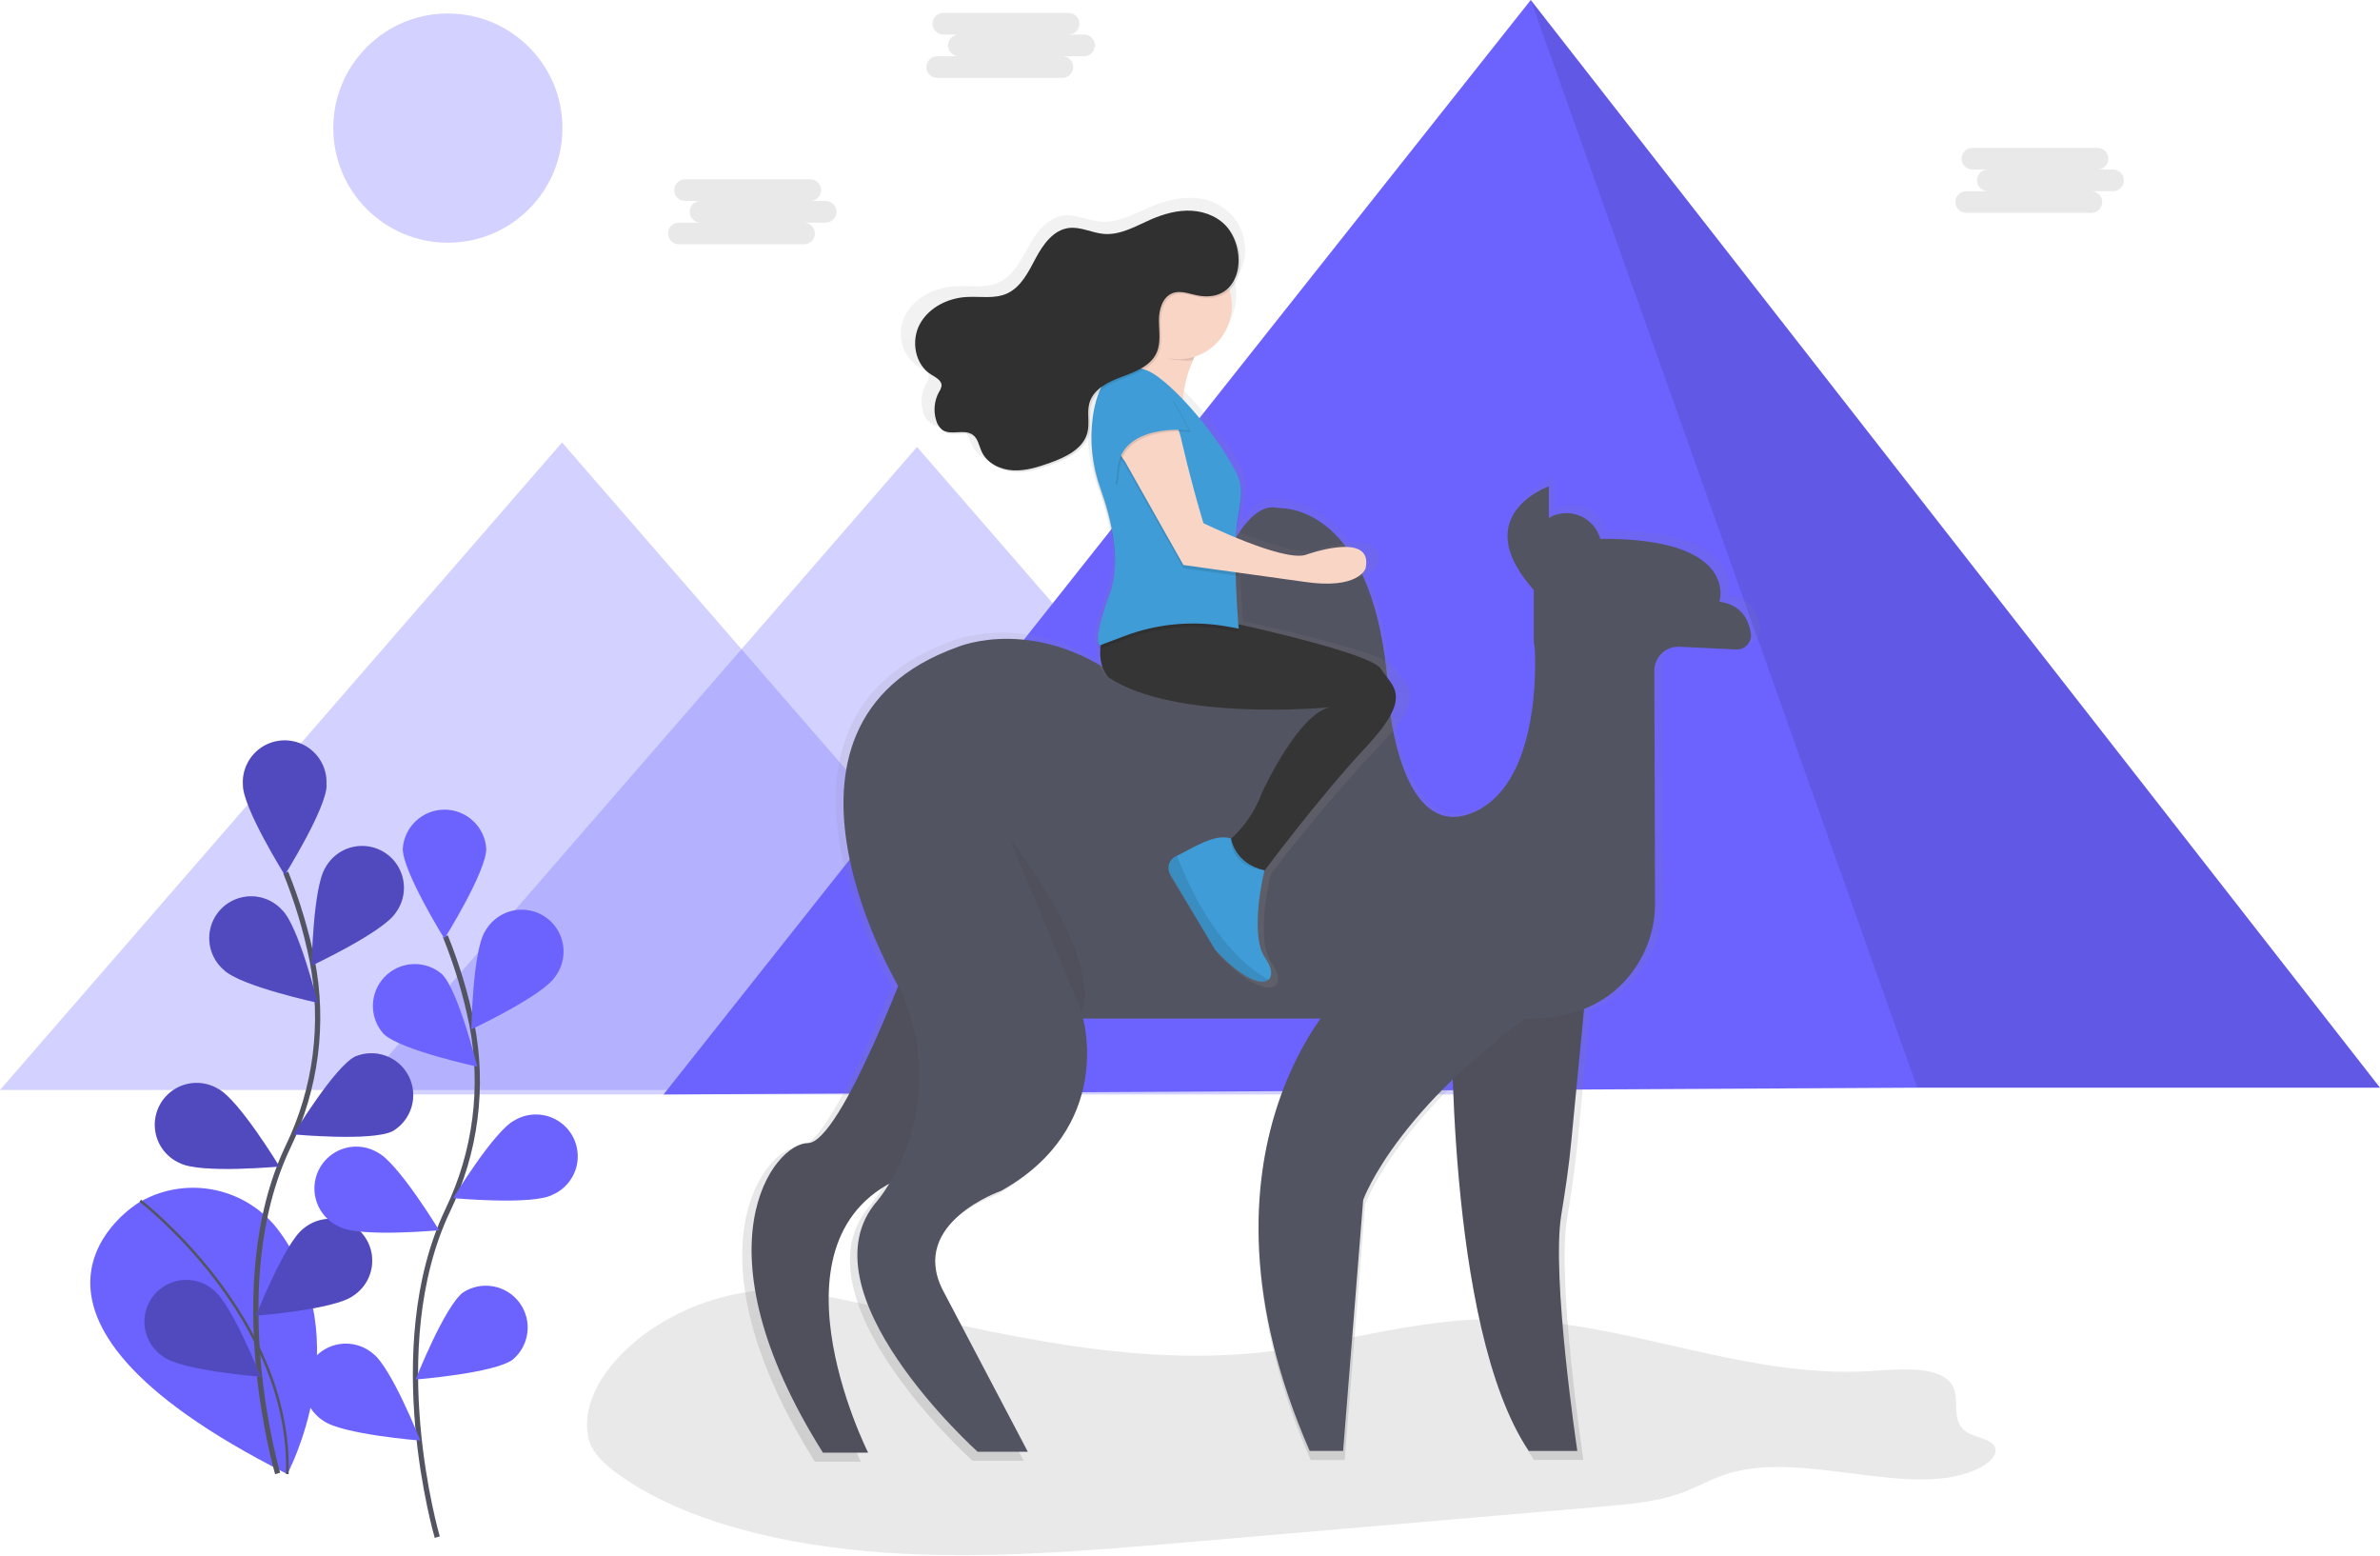
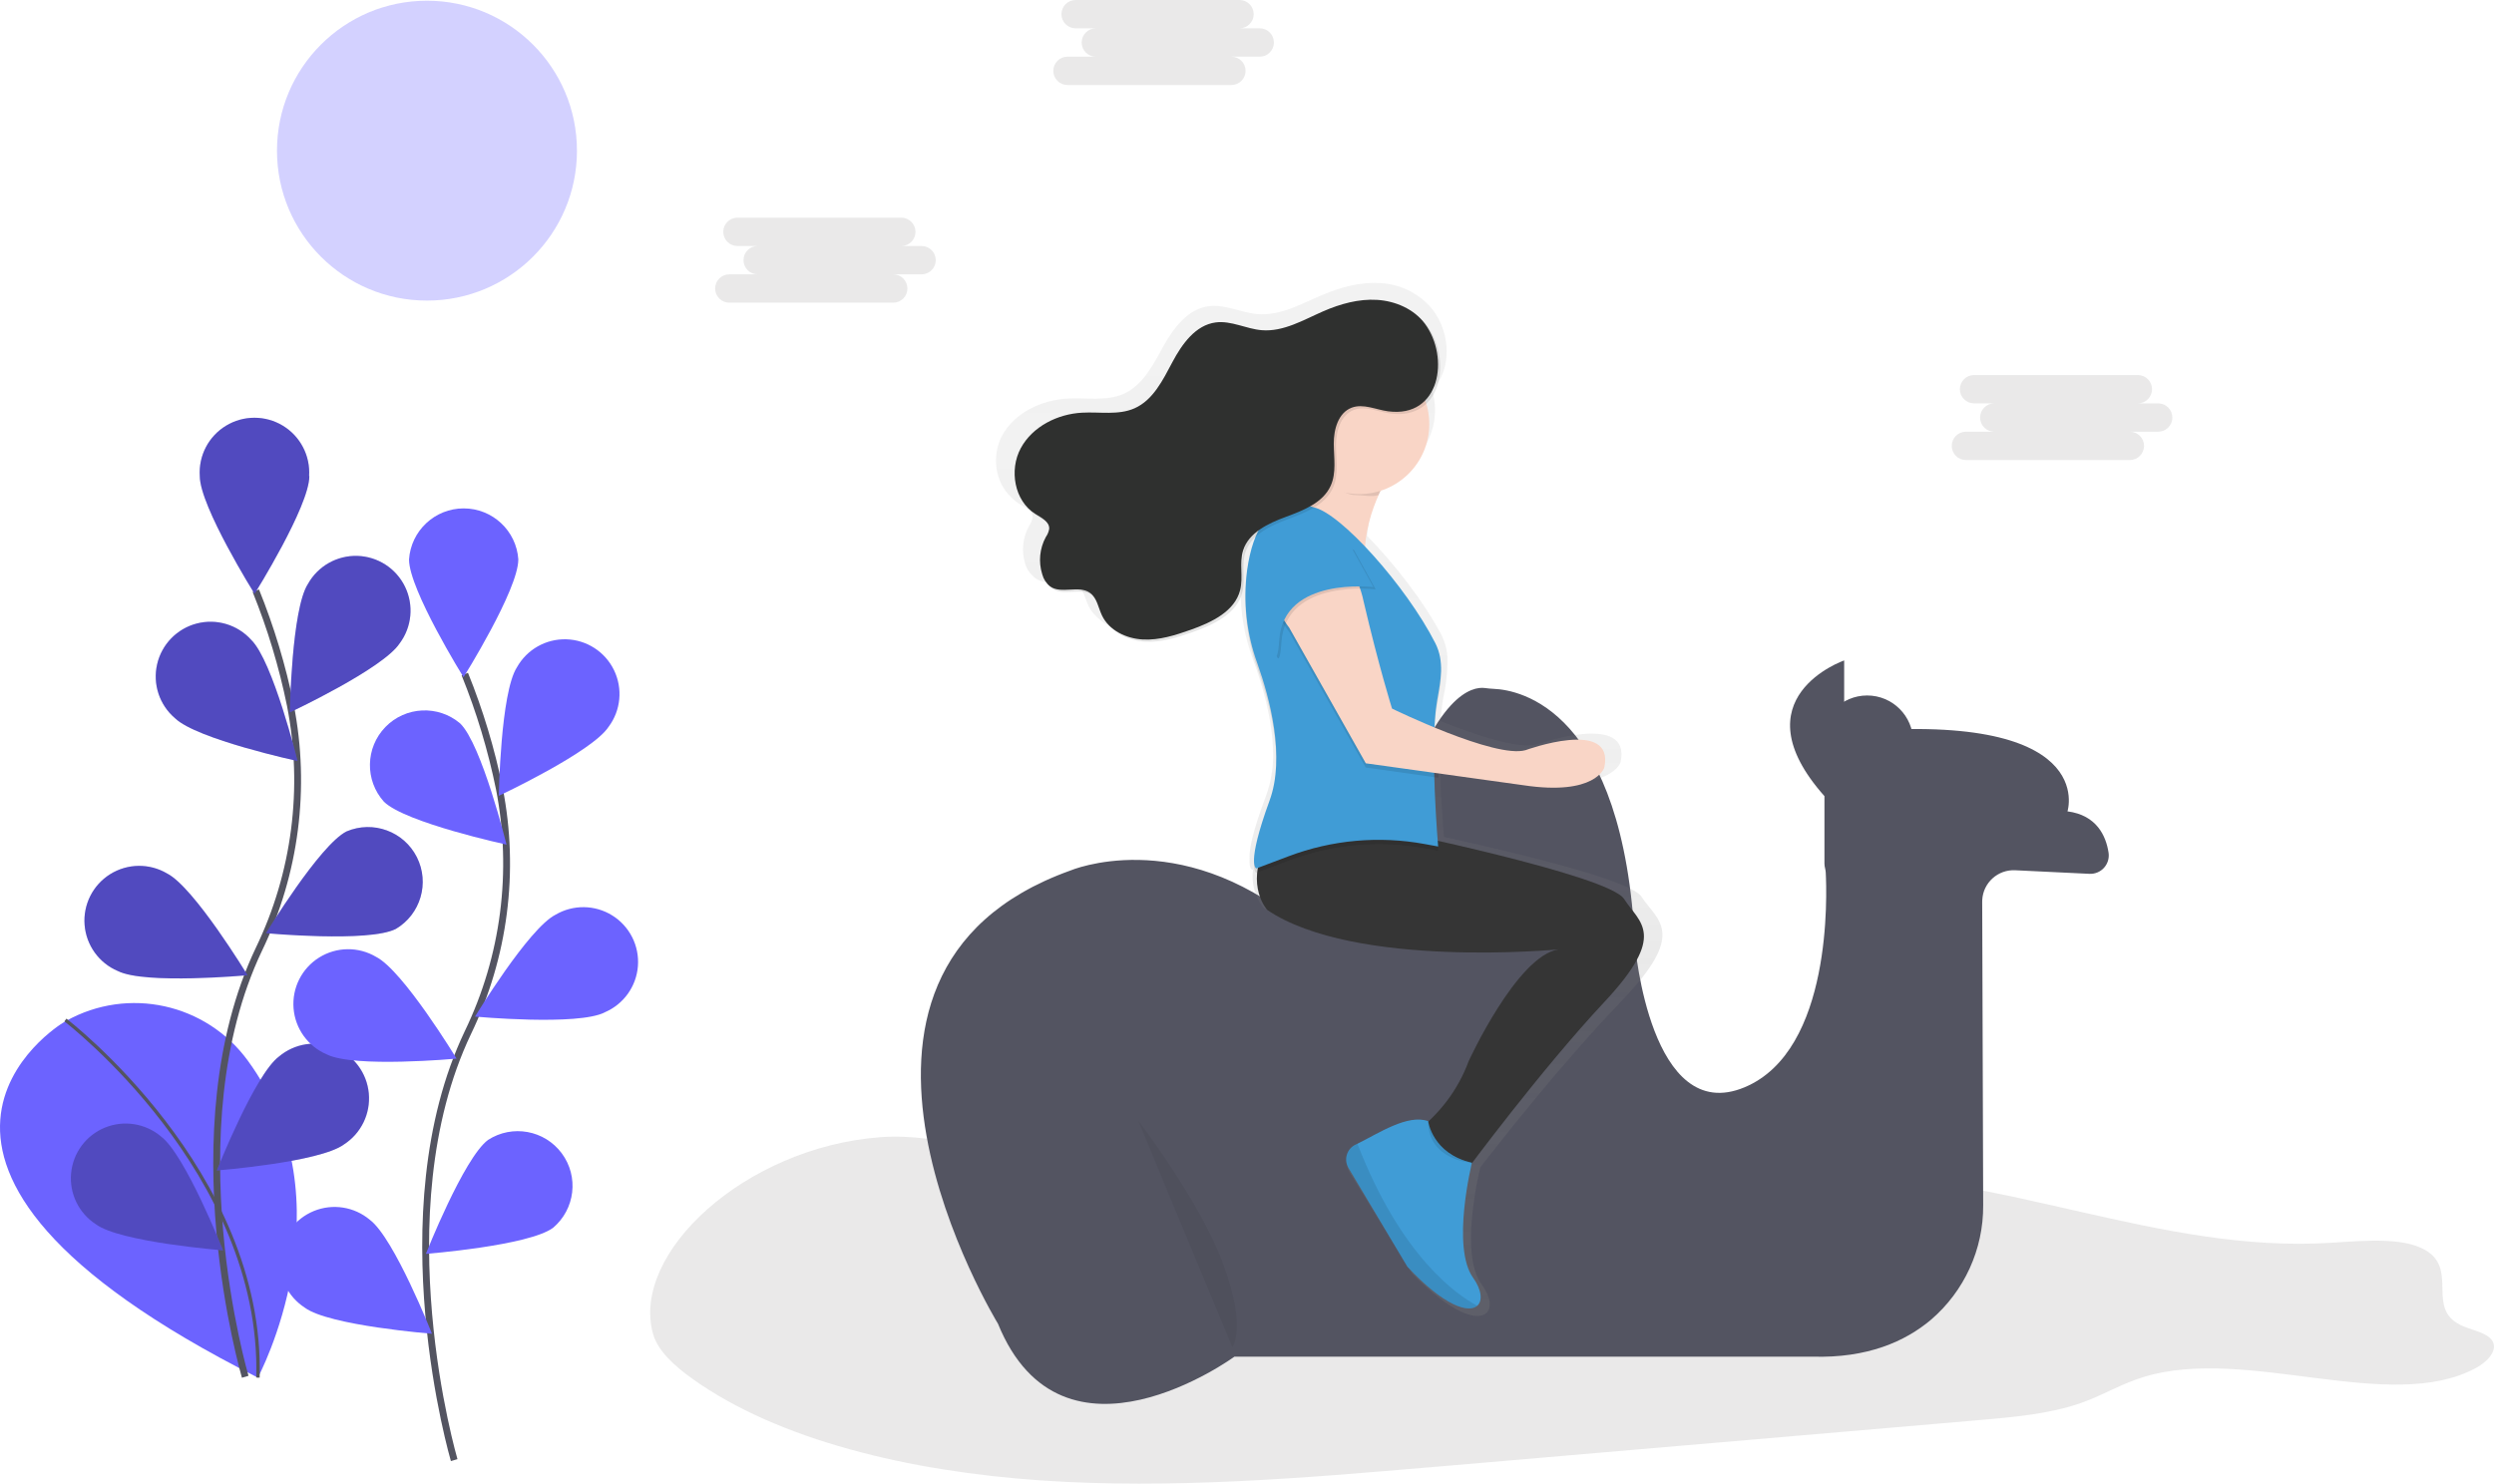
- <svg xmlns="http://www.w3.org/2000/svg" xmlns:xlink="http://www.w3.org/1999/xlink" id="3e3d0d99-8170-42b4-b7e0-d2569887eb7d" data-name="Layer 1" width="910" height="594.44" viewBox="0 0 910 594.44">
+ <svg xmlns="http://www.w3.org/2000/svg" id="fe432b33-0ce2-4da4-a36e-d7964c768f92" data-name="Layer 1" width="728.509" height="433.507" viewBox="0 0 728.509 433.507">
  <defs>
-     <linearGradient id="0d24492d-2553-400c-9962-0d2e0679ce4a" x1="623.46" y1="711.48" x2="623.46" y2="335.25" gradientUnits="userSpaceOnUse">
+     <linearGradient id="a91ebf20-548b-4a4f-8023-1f25a643fefc" x1="769.016" y1="131.455" x2="769.016" y2="433.308" gradientTransform="matrix(1, 0, 0, -1, -145, 749.22)" gradientUnits="userSpaceOnUse">
      <stop offset="0" stop-color="gray" stop-opacity="0.25" />
      <stop offset="0.54" stop-color="gray" stop-opacity="0.12" />
      <stop offset="1" stop-color="gray" stop-opacity="0.1" />
    </linearGradient>
-     <linearGradient id="a8fc3105-30a4-4c64-88b2-79c476a21977" x1="586.82" y1="530.24" x2="586.82" y2="228.37" xlink:href="#0d24492d-2553-400c-9962-0d2e0679ce4a" />
  </defs>
-   <path d="M436.61,646c9.28-.7,18.55,1,27.41,2.87,53.2,11,107.62,26.72,163,20.87,29.39-3.11,57-12.23,86.78-12.73,50.46-.86,96.43,23,146.64,19.84,10.26-.65,22.79-1.89,29,3.15,7.2,5.88-.63,16.06,8.6,20.77,2.75,1.4,6.63,2,8.68,3.78,3.16,2.76.12,6.66-4,8.9-25,13.52-67-6.55-96.88,2.57-6.63,2-12,5.34-18.37,7.61-9.07,3.22-19.76,4.17-30.15,5.06L598.32,742.35c-38.07,3.27-76.63,6.54-114.84,3.93s-76.66-11.78-101.64-29.65c-5.37-3.84-10.18-8.21-11.57-13.19C363.72,679.95,397.07,649,436.61,646Z" transform="translate(-145 -152.78)" fill="#252223" opacity="0.1" />
-   <polygon points="214.9 169.13 322.35 292.88 429.81 416.63 214.9 416.63 0 416.63 107.45 292.88 214.9 169.13" fill="#6c63ff" opacity="0.3" />
-   <polygon points="350.63 170.85 458.08 294.6 565.53 418.35 350.63 418.35 135.73 418.35 243.18 294.6 350.63 170.85" fill="#6c63ff" opacity="0.3" />
-   <polygon points="585.29 0 253.71 418.35 733.04 415.77 910 415.77 585.29 0" fill="#6c63ff" />
-   <polygon points="910 415.77 733.04 415.77 585.29 0 910 415.77" opacity="0.1" />
-   <path d="M818,392.49c-.8-5-3.57-11.16-12.26-12.29,0,0,7.94-24.91-46.45-24.53a13.65,13.65,0,0,0-20-8.15V335.25s-31.92,11.08-5.86,40.39v20.08a6.25,6.25,0,0,0,.19,1.52,6.29,6.29,0,0,1,.18,1.18c.33,6,2.08,52.9-24.14,63.88-28,11.73-32.57-42.35-32.57-42.35-3.43-70.31-34.44-75.92-42-76.24-.91,0-1.82-.14-2.73-.26-3.48-.45-14.88,1.36-26.29,39.36-13.68,45.6-29.32,30.62-29.32,30.62C541,384.11,509,397.79,509,397.79c-77,27.64-32.52,115.24-23.12,132C477,552.06,460,591,450.73,591c-13,0-45,39.74,5.86,120.52h17.59S434.66,633,482.43,606.74a54.13,54.13,0,0,1-4.66,6.69c-30.62,35.18,39.09,97.72,39.09,97.72H536.4L503.17,648c-13-26.06,22.8-38.44,22.8-38.44,44.3-24.76,31.92-67.1,31.92-67.1h92.49c-15.66,22.3-43.2,79.1-4.22,168.41h13L667,613.1s7-20,34.89-46.94c1.37,40.44,7.05,111.29,29.61,144.66h18.89s-10.17-68-6.25-91.84c1.59-9.7,3-19.42,4-29.2l5-51.1a43.82,43.82,0,0,0,27.64-41.32L780.41,407a9.36,9.36,0,0,1,9.84-9.38l22.08,1.14A5.48,5.48,0,0,0,818,392.49Z" transform="translate(-145 -152.78)" fill="url(#0d24492d-2553-400c-9962-0d2e0679ce4a)" />
-   <path d="M700.12,536s-2.56,124.07,29.42,171.4h18.55s-10-66.71-6.14-90.16c1.56-9.52,3-19.06,3.88-28.67l8-82.63Z" transform="translate(-145 -152.78)" fill="#535461" />
-   <path d="M700.12,536s-2.56,124.07,29.42,171.4h18.55s-10-66.71-6.14-90.16c1.56-9.52,3-19.06,3.88-28.67l8-82.63Z" transform="translate(-145 -152.78)" opacity="0.05" />
-   <path d="M494.18,514.89s-27.5,74.83-40.29,74.83-44.13,39,5.76,118.32h17.27s-43.49-86.34,17.27-106.8C494.18,601.23,515.93,538.55,494.18,514.89Z" transform="translate(-145 -152.78)" fill="#535461" />
-   <path d="M494.18,514.89s-27.5,74.83-40.29,74.83-44.13,39,5.76,118.32h17.27s-43.49-86.34,17.27-106.8C494.18,601.23,515.93,538.55,494.18,514.89Z" transform="translate(-145 -152.78)" opacity="0.05" />
-   <path d="M731.45,398.05V378.34c-25.58-28.78,5.76-39.65,5.76-39.65v21.1c74.83-7,65.23,23,65.23,23,8.53,1.11,11.25,7.17,12,12.07a5.38,5.38,0,0,1-5.61,6.18L787.19,400a9.19,9.19,0,0,0-9.66,9.2l.29,88.69a43.68,43.68,0,0,1-15.27,33.46c-7.51,6.33-18.55,11.25-34.61,10.77H559.1s12.15,41.57-31.34,65.87c0,0-35.17,12.15-22.38,37.73l32.62,62H518.81s-68.43-61.4-38.37-95.93c0,0,28.46-32.94,9.59-79.3,0,0-62.68-102.33,21.1-132.39,0,0,31.34-13.43,66.51,15.35,0,0,15.35,14.71,28.78-30.06,11.19-37.31,22.38-39.08,25.8-38.64.89.12,1.78.21,2.68.25,7.41.31,37.86,5.82,41.23,74.84,0,0,4.48,53.08,32,41.57,25.74-10.78,24-56.86,23.7-62.71a6.17,6.17,0,0,0-.17-1.16h0A6.14,6.14,0,0,1,731.45,398.05Z" transform="translate(-145 -152.78)" fill="#535461" />
-   <path d="M658.55,531.52s-63.31,60.12-12.79,175.87h12.79l7.67-95.93s13.43-38.37,77.38-79.94Z" transform="translate(-145 -152.78)" fill="#535461" />
-   <circle cx="598.93" cy="209.58" r="13.43" fill="#535461" />
-   <path d="M671.91,438.5c19.64-20.3,10.84-23.58,6.09-30.78-3.24-4.92-36.75-12.88-57.7-17.45-.13-1.7-.35-4.56-.55-8,0,0-.53-6.44-.49-10.86v-.11l1.34.18s0-.48,0-1.3l26.22,3.52c22.35,3.27,25.06-5.24,25.06-5.24,3.39-15.06-24.38-5.24-24.38-5.24-5.44,1.5-18.24-2.82-28.16-6.77a57.52,57.52,0,0,1,.74-6.65,50,50,0,0,0,1.24-10.16,16.54,16.54,0,0,0-1.79-8.48c-5-9.5-13.59-20.62-21.66-28.83a45.84,45.84,0,0,1,4.78-16.73,21.05,21.05,0,0,0,15.06-20,20.32,20.32,0,0,0-.93-6.09c5.81-5.3,5.62-16.23.28-23.25a15.61,15.61,0,0,0-1.9-2.06,20.77,20.77,0,0,0-13.6-5.77c-5.69-.33-11.35,1.2-16.59,3.39-6.17,2.59-12.35,6.21-19.06,5.68-4.83-.38-9.45-2.92-14.25-2.32-6.24.78-10.42,6.48-13.38,11.85s-6,11.38-11.73,13.85c-5,2.14-10.75,1-16.21,1.31-7.63.41-15.36,4.13-19,10.63-3.25,5.83-2.26,13.86,2.65,18.27a12.17,12.17,0,0,0,2.52,2,24.34,24.34,0,0,1,2.88,1.84,2.75,2.75,0,0,1,.75,2,5.85,5.85,0,0,1-1,2.46A14,14,0,0,0,498,310.5a7.15,7.15,0,0,0,2.16,3.44,5,5,0,0,0,1,.87c3.47,2.38,8.89-.48,12.34,1.92l.26.2c1.39,1.61,1.82,4,2.78,5.92a11,11,0,0,0,2.57,3.32,16.19,16.19,0,0,0,10.73,4.52c5.12.27,10.14-1.28,15-2.95,6.37-2.19,13.48-5.47,15.14-11.81,1-3.86-.31-8.07.91-11.87a10.87,10.87,0,0,1,3.14-4.7,40.35,40.35,0,0,0-2.58,9.86,54,54,0,0,0-.55,8.26,58.41,58.41,0,0,0,3.69,21.09c2.62,7.1,5.7,17.52,5.84,27.55a35.44,35.44,0,0,1-2.08,12.1c-4.26,11.23-5,16.25-4.81,18.5-.17,2.93.74,3.12.74,3.12l.26-.1A14.81,14.81,0,0,0,567.62,411c27.09,17.68,90.07,11.79,90.07,11.79-12.87,2-27.76,33.4-27.76,33.4a47.12,47.12,0,0,1-12.5,18.13l0-.12C611,472,602.07,477.83,595.48,481l-.54.25a4.86,4.86,0,0,0-2.18,7L611,517.75c11.47,11.89,19,13.94,21.62,11.68,1.73-1.47,1.37-4.79-1.3-8.41-6.49-8.78-.86-32.27-.38-34.24C636.52,479.55,655.41,455.56,671.91,438.5Z" transform="translate(-145 -152.78)" fill="url(#a8fc3105-30a4-4c64-88b2-79c476a21977)" />
-   <path d="M605.14,283.05s-9.59,14.07-7.67,28.14l-22.38-17.91s8.31-.64,10.23-19.83Z" transform="translate(-145 -152.78)" fill="#f9d5c6" />
-   <path d="M602.59,387.94s65.87,13.43,70.35,20.47,12.79,10.23-5.76,30.06-40.29,49.24-40.29,49.24l-15.35-10.87a45.36,45.36,0,0,0,16-21.1s14.07-30.7,26.22-32.62c0,0-59.48,5.76-85.06-11.51,0,0-6.4-7-.64-18.55S602.59,387.94,602.59,387.94Z" transform="translate(-145 -152.78)" fill="#353535" />
-   <path d="M582.12,295.2s-15.71-7.18-19.3,18.32a57.62,57.62,0,0,0,3,27.38c3.63,10.17,8.2,27.32,3.55,40-7,19.19-3.84,19.83-3.84,19.83l9.4-3.55a74.38,74.38,0,0,1,39.76-3.57l3.92.72s-2.56-29.93-.32-42.53c1.06-6,2.23-11.5-.52-16.91C609.31,318.32,590,296.68,582.12,295.2Z" transform="translate(-145 -152.78)" opacity="0.1" />
-   <path d="M582.12,293.93s-15.71-7.18-19.3,18.32a57.62,57.62,0,0,0,3,27.38c3.63,10.17,8.2,27.32,3.55,40-7,19.19-3.84,19.83-3.84,19.83l9.4-3.55a74.38,74.38,0,0,1,39.76-3.57l3.92.72s-2.56-29.93-.32-42.53c1.06-6,2.23-11.5-.52-16.91C609.31,317,590,295.4,582.12,293.93Z" transform="translate(-145 -152.78)" fill="#409cd6" />
-   <path d="M572.15,313.07c4.32-7.74,15.43-8,20.45-.7a30.24,30.24,0,0,1,4.23,10.33c4.48,19.19,8.31,31.34,8.31,31.34s9.91,3.52,14.17,6.25c-.42,6.22-.6,12.69-.6,12.69l-21.24-3-22.38-39.65S567.54,321.33,572.15,313.07Z" transform="translate(-145 -152.78)" opacity="0.1" />
-   <path d="M572.15,311.79c4.32-7.74,15.43-8,20.45-.7a30.24,30.24,0,0,1,4.23,10.33c4.48,19.19,8.31,31.34,8.31,31.34s30.06,14.71,39,12.15c0,0,26.22-9.59,23,5.12,0,0-2.56,8.31-23.66,5.12l-46-6.4L575.09,329.1S567.54,320.05,572.15,311.79Z" transform="translate(-145 -152.78)" fill="#f9d5c6" />
-   <path d="M581.8,281.45c1.19-2.84,2.35-1.43,2.88-6.72l19.83,9.59a48.87,48.87,0,0,0-3.35,6.06c-2,.63-4.38,0-6.56,0C589.67,290.41,585.33,284.35,581.8,281.45Z" transform="translate(-145 -152.78)" opacity="0.1" />
-   <circle cx="450.55" cy="116.84" r="20.47" fill="#f9d5c6" />
-   <path d="M604.65,266.54c-3.59-.48-7.28-2.34-10.67-1.05-3.89,1.48-5.23,6.32-5.21,10.48s.82,8.53-.9,12.32c-2.26,5-8,7.21-13.14,9.11s-10.82,4.57-12.45,9.8c-1.16,3.72.09,7.82-.86,11.59-1.57,6.2-8.28,9.39-14.3,11.54-4.56,1.62-9.3,3.14-14.13,2.88s-9.84-2.65-11.92-7c-1.09-2.29-1.45-5.14-3.51-6.62-3.26-2.35-8.38.45-11.65-1.88a6.72,6.72,0,0,1-2.3-3.57,14,14,0,0,1,1.07-10.84,5.82,5.82,0,0,0,1-2.41c.1-2.1-2.29-3.26-4.07-4.37-6.13-3.81-7.67-12.84-4.24-19.19s10.73-10,17.93-10.38c5.15-.29,10.59.81,15.31-1.28,5.43-2.41,8.28-8.27,11.07-13.52s6.74-10.81,12.64-11.57c4.54-.59,8.9,1.9,13.46,2.27,6.33.51,12.17-3,18-5.55,4.94-2.14,10.29-3.64,15.66-3.31s10.8,2.67,14,7C622.65,250.82,619.87,268.57,604.65,266.54Z" transform="translate(-145 -152.78)" opacity="0.1" />
-   <path d="M604,265.9c-3.59-.48-7.28-2.34-10.67-1.05-3.89,1.48-5.23,6.32-5.21,10.48s.82,8.53-.9,12.32c-2.26,5-8,7.21-13.14,9.11s-10.82,4.57-12.45,9.8c-1.16,3.72.09,7.82-.86,11.59-1.57,6.2-8.28,9.39-14.3,11.54-4.56,1.62-9.3,3.14-14.13,2.88s-9.84-2.65-11.92-7c-1.09-2.29-1.45-5.14-3.51-6.62-3.26-2.35-8.38.45-11.65-1.88a6.72,6.72,0,0,1-2.3-3.57A14,14,0,0,1,504,302.65a5.82,5.82,0,0,0,1-2.41c.1-2.1-2.29-3.26-4.07-4.37-6.13-3.81-7.67-12.84-4.24-19.19s10.73-10,17.93-10.38c5.15-.29,10.59.81,15.31-1.28,5.43-2.41,8.28-8.27,11.07-13.52s6.74-10.81,12.64-11.57c4.54-.59,8.9,1.9,13.46,2.27,6.33.51,12.17-3,18-5.55,4.94-2.14,10.29-3.64,15.66-3.31s10.8,2.67,14,7C622,250.18,619.23,267.93,604,265.9Z" transform="translate(-145 -152.78)" fill="#2f302f" />
-   <path d="M600.35,317.91s-26.22-3.2-27.5,15.35-5.12-22.38-5.12-22.38l12.15-9L594,306.4Z" transform="translate(-145 -152.78)" opacity="0.1" />
-   <path d="M599.71,317.27s-26.22-3.2-27.5,15.35-5.12-22.38-5.12-22.38l12.15-9,14.07,4.48Z" transform="translate(-145 -152.78)" fill="#409cd6" />
-   <path d="M592.43,487l17.19,28.84c10.83,11.61,17.93,13.62,20.41,11.41,1.63-1.44,1.3-4.68-1.23-8.21-6.4-9-.32-33.58-.32-33.58-11.51-2.56-12.79-12.15-12.79-12.15-6-2.14-14.47,3.55-20.7,6.62l-.51.24A4.83,4.83,0,0,0,592.43,487Z" transform="translate(-145 -152.78)" fill="#409cd6" />
-   <path d="M628.49,485.47s-12.79-.64-12.79-12.15C615.7,473.32,617.62,483.55,628.49,485.47Z" transform="translate(-145 -152.78)" opacity="0.1" />
-   <path d="M592.43,487l17.19,28.84c10.83,11.61,17.93,13.62,20.41,11.41-5.94-3.14-22.27-14.37-35-47.32l-.51.24A4.83,4.83,0,0,0,592.43,487Z" transform="translate(-145 -152.78)" opacity="0.1" />
-   <path d="M197.84,612.62s-67.63,40.8,57,103.62c0,0,27.46-51-2.9-92.57A40.94,40.94,0,0,0,198.86,612Z" transform="translate(-145 -152.78)" fill="#6c63ff" />
-   <path d="M198.62,611.76S256.5,656,254.87,716.24" transform="translate(-145 -152.78)" fill="none" stroke="#535461" stroke-miterlimit="10" />
-   <path d="M251.15,716s-21.19-72,4-124.91a113.65,113.65,0,0,0,9.19-71.3,191.13,191.13,0,0,0-10.09-33.46" transform="translate(-145 -152.78)" fill="none" stroke="#535461" stroke-miterlimit="10" stroke-width="2" />
-   <path d="M269.88,452.84c0,8.82-16,34.39-16,34.39s-16-25.57-16-34.39a16,16,0,1,1,31.93,0Z" transform="translate(-145 -152.78)" fill="#6c63ff" />
-   <path d="M296.27,501.69c-4.79,7.4-32.09,20.19-32.09,20.19s.5-30.14,5.29-37.54a16,16,0,1,1,26.8,17.36Z" transform="translate(-145 -152.78)" fill="#6c63ff" />
-   <path d="M295.12,585.16c-7.87,4-37.89,1.23-37.89,1.23s15.64-25.77,23.52-29.74a16,16,0,0,1,14.38,28.51Z" transform="translate(-145 -152.78)" fill="#6c63ff" />
-   <path d="M280,648.11c-7.09,5.24-37.14,7.61-37.14,7.61s11.06-28,18.15-33.29a16,16,0,1,1,19,25.67Z" transform="translate(-145 -152.78)" fill="#6c63ff" />
-   <path d="M230.65,523.58c6.32,6.14,35.79,12.51,35.79,12.51s-7.22-29.27-13.54-35.41a16,16,0,1,0-22.25,22.9Z" transform="translate(-145 -152.78)" fill="#6c63ff" />
-   <path d="M213.94,597.44c7.87,4,37.89,1.23,37.89,1.23s-15.64-25.77-23.52-29.74a16,16,0,1,0-14.38,28.51Z" transform="translate(-145 -152.78)" fill="#6c63ff" />
-   <path d="M207.54,671.45c7.09,5.24,37.14,7.61,37.14,7.61s-11.06-28-18.15-33.29a16,16,0,1,0-19,25.67Z" transform="translate(-145 -152.78)" fill="#6c63ff" />
-   <path d="M269.88,452.84c0,8.82-16,34.39-16,34.39s-16-25.57-16-34.39a16,16,0,1,1,31.93,0Z" transform="translate(-145 -152.78)" opacity="0.25" />
-   <path d="M296.27,501.69c-4.79,7.4-32.09,20.19-32.09,20.19s.5-30.14,5.29-37.54a16,16,0,1,1,26.8,17.36Z" transform="translate(-145 -152.78)" opacity="0.25" />
-   <path d="M295.12,585.16c-7.87,4-37.89,1.23-37.89,1.23s15.64-25.77,23.52-29.74a16,16,0,0,1,14.38,28.51Z" transform="translate(-145 -152.78)" opacity="0.25" />
-   <path d="M280,648.11c-7.09,5.24-37.14,7.61-37.14,7.61s11.06-28,18.15-33.29a16,16,0,1,1,19,25.67Z" transform="translate(-145 -152.78)" opacity="0.25" />
-   <path d="M230.65,523.58c6.32,6.14,35.79,12.51,35.79,12.51s-7.22-29.27-13.54-35.41a16,16,0,1,0-22.25,22.9Z" transform="translate(-145 -152.78)" opacity="0.25" />
-   <path d="M213.94,597.44c7.87,4,37.89,1.23,37.89,1.23s-15.64-25.77-23.52-29.74a16,16,0,1,0-14.38,28.51Z" transform="translate(-145 -152.78)" opacity="0.25" />
-   <path d="M207.54,671.45c7.09,5.24,37.14,7.61,37.14,7.61s-11.06-28-18.15-33.29a16,16,0,1,0-19,25.67Z" transform="translate(-145 -152.78)" opacity="0.25" />
-   <path d="M312.19,740.35s-21.19-72,4-124.91a113.65,113.65,0,0,0,9.19-71.3,191.13,191.13,0,0,0-10.09-33.46" transform="translate(-145 -152.78)" fill="none" stroke="#535461" stroke-miterlimit="10" stroke-width="2" />
-   <path d="M330.92,477.21c0,8.82-16,34.39-16,34.39S299,486,299,477.21a16,16,0,0,1,31.93,0Z" transform="translate(-145 -152.78)" fill="#6c63ff" />
-   <path d="M357.31,526.06c-4.79,7.4-32.09,20.19-32.09,20.19s.5-30.14,5.29-37.54a16,16,0,1,1,26.8,17.36Z" transform="translate(-145 -152.78)" fill="#6c63ff" />
-   <path d="M356.16,609.53c-7.87,4-37.89,1.23-37.89,1.23S333.9,585,341.78,581a16,16,0,1,1,14.38,28.51Z" transform="translate(-145 -152.78)" fill="#6c63ff" />
-   <path d="M341.06,672.48c-7.09,5.24-37.14,7.61-37.14,7.61s11.06-28,18.15-33.29a16,16,0,0,1,19,25.67Z" transform="translate(-145 -152.78)" fill="#6c63ff" />
-   <path d="M291.69,548c6.32,6.14,35.79,12.51,35.79,12.51s-7.22-29.27-13.54-35.41A16,16,0,0,0,291.69,548Z" transform="translate(-145 -152.78)" fill="#6c63ff" />
-   <path d="M275,621.81c7.87,4,37.89,1.23,37.89,1.23s-15.64-25.77-23.52-29.74A16,16,0,1,0,275,621.81Z" transform="translate(-145 -152.78)" fill="#6c63ff" />
-   <path d="M268.57,695.82c7.09,5.24,37.14,7.61,37.14,7.61s-11.06-28-18.15-33.29a16,16,0,1,0-19,25.67Z" transform="translate(-145 -152.78)" fill="#6c63ff" />
-   <path d="M559.5,166h-5.91a4.14,4.14,0,0,0,0-8.28H505.71a4.14,4.14,0,0,0,0,8.28h5.91a4.14,4.14,0,0,0,0,8.28h-8.28a4.14,4.14,0,0,0,0,8.28h47.88a4.14,4.14,0,1,0,0-8.28h8.28a4.14,4.14,0,1,0,0-8.28Z" transform="translate(-145 -152.78)" fill="#252223" opacity="0.1" />
-   <path d="M460.71,229.6H454.8a4.14,4.14,0,0,0,0-8.28H406.93a4.14,4.14,0,0,0,0,8.28h5.91a4.14,4.14,0,0,0,0,8.28h-8.28a4.14,4.14,0,1,0,0,8.28h47.88a4.14,4.14,0,1,0,0-8.28h8.28a4.14,4.14,0,0,0,0-8.28Z" transform="translate(-145 -152.78)" fill="#252223" opacity="0.1" />
-   <path d="M952.93,217.58H947a4.14,4.14,0,1,0,0-8.28H899.15a4.14,4.14,0,1,0,0,8.28h5.91a4.14,4.14,0,1,0,0,8.28h-8.28a4.14,4.14,0,1,0,0,8.28h47.88a4.14,4.14,0,1,0,0-8.28h8.28a4.14,4.14,0,0,0,0-8.28Z" transform="translate(-145 -152.78)" fill="#252223" opacity="0.1" />
-   <circle cx="171.24" cy="48.96" r="43.81" fill="#6c63ff" opacity="0.3" />
-   <path d="M531,473.19s18,23.19,24.91,42.09,2.58,24.05,2.58,24.05" transform="translate(-145 -152.78)" opacity="0.05" />
+   <path d="M492.835,565.526c9.28-.7,18.55,1,27.41,2.87,53.2,11,107.62,26.72,163,20.87,29.39-3.11,57-12.23,86.78-12.73,50.46-.86,96.43,23,146.64,19.84,10.26-.65,22.79-1.89,29,3.15,7.2,5.88-.63,16.06,8.6,20.77,2.75,1.4,6.63,2,8.68,3.78,3.16,2.76.12,6.66-4,8.9-25,13.52-67-6.55-96.88,2.57-6.63,2-12,5.34-18.37,7.61-9.07,3.22-19.76,4.17-30.15,5.06l-159,13.66c-38.07,3.27-76.63,6.54-114.84,3.93s-76.66-11.78-101.64-29.65c-5.37-3.84-10.18-8.21-11.57-13.19C419.945,599.476,453.295,568.526,492.835,565.526Z" transform="translate(-235.7456 -233.2465)" fill="#252223" opacity="0.1" style="isolation:isolate" />
+   <path d="M768.675,485.576v-19.71c-25.58-28.78,5.76-39.65,5.76-39.65v21.1c74.83-7,65.23,23,65.23,23,8.53,1.11,11.25,7.17,12,12.07a5.38,5.38,0,0,1-5.61,6.18l-21.64-1.04a9.19,9.19,0,0,0-9.648,8.708q-.013.246-.012.492l.29,88.69a43.68,43.68,0,0,1-15.27,33.46c-7.51,6.33-18.55,11.25-34.61,10.77h-168.84s-50.2,36.73-69.07-9.63c0,0-62.68-102.33,21.1-132.39,0,0,31.34-13.43,66.51,15.35,0,0,15.35,14.71,28.78-30.06,11.19-37.31,22.38-39.08,25.8-38.64.89.12,1.78.21,2.68.25,7.41.31,37.86,5.82,41.23,74.84,0,0,4.48,53.08,32,41.57,25.74-10.78,24-56.86,23.7-62.71a6.173,6.173,0,0,0-.17-1.16h0A6.14,6.14,0,0,1,768.675,485.576Z" transform="translate(-235.7456 -233.2465)" fill="#535461" />
+   <circle cx="545.409" cy="216.64" r="13.43" fill="#535461" />
+   <path d="M709.135,526.026c19.64-20.3,10.84-23.58,6.09-30.78-3.24-4.92-36.75-12.88-57.7-17.45-.13-1.7-.35-4.56-.55-8,0,0-.53-6.44-.49-10.86v-.11l1.34.18v-1.3l26.22,3.52c22.35,3.27,25.06-5.24,25.06-5.24,3.39-15.06-24.38-5.24-24.38-5.24-5.44,1.5-18.24-2.82-28.16-6.77a57.527,57.527,0,0,1,.74-6.65,50.002,50.002,0,0,0,1.24-10.16,16.54,16.54,0,0,0-1.79-8.48c-5-9.5-13.59-20.62-21.66-28.83a45.841,45.841,0,0,1,4.78-16.73,21.05,21.05,0,0,0,15.06-20,20.319,20.319,0,0,0-.93-6.09c5.81-5.3,5.62-16.23.28-23.25a15.609,15.609,0,0,0-1.9-2.06,20.77,20.77,0,0,0-13.6-5.77c-5.69-.33-11.35,1.2-16.59,3.39-6.17,2.59-12.35,6.21-19.06,5.68-4.83-.38-9.45-2.92-14.25-2.32-6.24.78-10.42,6.48-13.38,11.85s-6,11.38-11.73,13.85c-5,2.14-10.75,1-16.21,1.31-7.63.41-15.36,4.13-19,10.63-3.25,5.83-2.26,13.86,2.65,18.27a12.171,12.171,0,0,0,2.52,2,24.343,24.343,0,0,1,2.88,1.84,2.75,2.75,0,0,1,.75,2,5.85,5.85,0,0,1-1,2.46,14,14,0,0,0-1.14,11.11,7.15,7.15,0,0,0,2.16,3.44,5,5,0,0,0,1,.87c3.47,2.38,8.89-.48,12.34,1.92l.26.2c1.39,1.61,1.82,4,2.78,5.92a11,11,0,0,0,2.57,3.32,16.19,16.19,0,0,0,10.73,4.52c5.12.27,10.14-1.28,15-2.95,6.37-2.19,13.48-5.47,15.14-11.81,1-3.86-.31-8.07.91-11.87a10.87,10.87,0,0,1,3.14-4.7,40.35,40.35,0,0,0-2.58,9.86,53.998,53.998,0,0,0-.55,8.26,58.41,58.41,0,0,0,3.69,21.09c2.62,7.1,5.7,17.52,5.84,27.55a35.44,35.44,0,0,1-2.08,12.1c-4.26,11.23-5,16.25-4.81,18.5-.17,2.93.74,3.12.74,3.12l.26-.1a14.81,14.81,0,0,0,3.08,11.26c27.09,17.68,90.07,11.79,90.07,11.79-12.87,2-27.76,33.4-27.76,33.4a47.12,47.12,0,0,1-12.5,18.13v-.12c-6.43-2.2-15.36,3.63-21.95,6.8l-.54.25a4.86,4.86,0,0,0-2.18,7l18.24,29.5c11.47,11.89,19,13.94,21.62,11.68,1.73-1.47,1.37-4.79-1.3-8.41-6.49-8.78-.86-32.27-.38-34.24C673.745,567.076,692.635,543.086,709.135,526.026Z" transform="translate(-235.7456 -233.2465)" fill="url(#a91ebf20-548b-4a4f-8023-1f25a643fefc)" />
+   <path d="M642.365,370.576s-9.59,14.07-7.67,28.14l-22.38-17.91s8.31-.64,10.23-19.83Z" transform="translate(-235.7456 -233.2465)" fill="#f9d5c6" />
+   <path d="M639.815,475.466s65.87,13.43,70.35,20.47,12.79,10.23-5.76,30.06-40.29,49.24-40.29,49.24l-15.35-10.87a45.36,45.36,0,0,0,16-21.1s14.07-30.7,26.22-32.62c0,0-59.48,5.76-85.06-11.51,0,0-6.4-7-.64-18.55S639.815,475.466,639.815,475.466Z" transform="translate(-235.7456 -233.2465)" fill="#353535" />
+   <path d="M619.345,382.726s-15.71-7.18-19.3,18.32a57.62,57.62,0,0,0,3,27.38c3.63,10.17,8.2,27.32,3.55,40-7,19.19-3.84,19.83-3.84,19.83l9.4-3.55a74.38,74.38,0,0,1,39.76-3.57l3.92.72s-2.56-29.93-.32-42.53c1.06-6,2.23-11.5-.52-16.91C646.535,405.846,627.225,384.206,619.345,382.726Z" transform="translate(-235.7456 -233.2465)" opacity="0.1" style="isolation:isolate" />
+   <path d="M619.345,381.456s-15.71-7.18-19.3,18.32a57.62,57.62,0,0,0,3,27.38c3.63,10.17,8.2,27.32,3.55,40-7,19.19-3.84,19.83-3.84,19.83l9.4-3.55a74.38,74.38,0,0,1,39.76-3.57l3.92.72s-2.56-29.93-.32-42.53c1.06-6,2.23-11.5-.52-16.91C646.535,404.526,627.225,382.926,619.345,381.456Z" transform="translate(-235.7456 -233.2465)" fill="#409cd6" />
+   <path d="M609.375,400.596c4.32-7.74,15.43-8,20.45-.7a30.24,30.24,0,0,1,4.23,10.33c4.48,19.19,8.31,31.34,8.31,31.34s9.91,3.52,14.17,6.25c-.42,6.22-.6,12.69-.6,12.69l-21.24-3-22.38-39.65S604.765,408.856,609.375,400.596Z" transform="translate(-235.7456 -233.2465)" opacity="0.1" style="isolation:isolate" />
+   <path d="M609.375,399.316c4.32-7.74,15.43-8,20.45-.7a30.24,30.24,0,0,1,4.23,10.33c4.48,19.19,8.31,31.34,8.31,31.34s30.06,14.71,39,12.15c0,0,26.22-9.59,23,5.12,0,0-2.56,8.31-23.66,5.12l-46-6.4-22.39-39.65S604.765,407.576,609.375,399.316Z" transform="translate(-235.7456 -233.2465)" fill="#f9d5c6" />
+   <path d="M619.025,368.976c1.19-2.84,2.35-1.43,2.88-6.72l19.83,9.59a48.871,48.871,0,0,0-3.35,6.06c-2,.63-4.38,0-6.56,0C626.895,377.936,622.555,371.876,619.025,368.976Z" transform="translate(-235.7456 -233.2465)" opacity="0.1" style="isolation:isolate" />
+   <circle cx="397.029" cy="123.9" r="20.47" fill="#f9d5c6" />
+   <path d="M641.875,354.066c-3.59-.48-7.28-2.34-10.67-1.05-3.89,1.48-5.23,6.32-5.21,10.48s.82,8.53-.9,12.32c-2.26,5-8,7.21-13.14,9.11s-10.82,4.57-12.45,9.8c-1.16,3.72.09,7.82-.86,11.59-1.57,6.2-8.28,9.39-14.3,11.54-4.56,1.62-9.3,3.14-14.13,2.88s-9.84-2.65-11.92-7c-1.09-2.29-1.45-5.14-3.51-6.62-3.26-2.35-8.38.45-11.65-1.88a6.72,6.72,0,0,1-2.3-3.57,14,14,0,0,1,1.07-10.84,5.82,5.82,0,0,0,1-2.41c.1-2.1-2.29-3.26-4.07-4.37-6.13-3.81-7.67-12.84-4.24-19.19s10.73-10,17.93-10.38c5.15-.29,10.59.81,15.31-1.28,5.43-2.41,8.28-8.27,11.07-13.52s6.74-10.81,12.64-11.57c4.54-.59,8.9,1.9,13.46,2.27,6.33.51,12.17-3,18-5.55,4.94-2.14,10.29-3.64,15.66-3.31s10.8,2.67,14,7C659.875,338.346,657.095,356.096,641.875,354.066Z" transform="translate(-235.7456 -233.2465)" opacity="0.1" style="isolation:isolate" />
+   <path d="M641.225,353.426c-3.59-.48-7.28-2.34-10.67-1.05-3.89,1.48-5.23,6.32-5.21,10.48s.82,8.53-.9,12.32c-2.26,5-8,7.21-13.14,9.11s-10.82,4.57-12.45,9.8c-1.16,3.72.09,7.82-.86,11.59-1.57,6.2-8.28,9.39-14.3,11.54-4.56,1.62-9.3,3.14-14.13,2.88s-9.84-2.65-11.92-7c-1.09-2.29-1.45-5.14-3.51-6.62-3.26-2.35-8.38.45-11.65-1.88a6.72,6.72,0,0,1-2.3-3.57,14,14,0,0,1,1.04-10.85,5.82,5.82,0,0,0,1-2.41c.1-2.1-2.29-3.26-4.07-4.37-6.13-3.81-7.67-12.84-4.24-19.19s10.73-10,17.93-10.38c5.15-.29,10.59.81,15.31-1.28,5.43-2.41,8.28-8.27,11.07-13.52s6.74-10.81,12.64-11.57c4.54-.59,8.9,1.9,13.46,2.27,6.33.51,12.17-3,18-5.55,4.94-2.14,10.29-3.64,15.66-3.31s10.8,2.67,14,7C659.225,337.706,656.455,355.456,641.225,353.426Z" transform="translate(-235.7456 -233.2465)" fill="#2f302f" />
+   <path d="M637.574,405.436s-26.22-3.2-27.5,15.35-5.12-22.38-5.12-22.38l12.15-9,14.12,4.52Z" transform="translate(-235.7456 -233.2465)" opacity="0.1" style="isolation:isolate" />
+   <path d="M636.935,404.796s-26.22-3.2-27.5,15.35-5.12-22.38-5.12-22.38l12.15-9,14.07,4.48Z" transform="translate(-235.7456 -233.2465)" fill="#409cd6" />
+   <path d="M629.655,574.526l17.19,28.84c10.83,11.61,17.93,13.62,20.41,11.41,1.63-1.44,1.3-4.68-1.23-8.21-6.4-9-.32-33.58-.32-33.58-11.51-2.56-12.79-12.15-12.79-12.15-6-2.14-14.47,3.55-20.7,6.62l-.51.24a4.83,4.83,0,0,0-2.256,6.447Q629.543,574.34,629.655,574.526Z" transform="translate(-235.7456 -233.2465)" fill="#409cd6" />
+   <path d="M665.715,572.996s-12.79-.64-12.79-12.15C652.925,560.846,654.845,571.076,665.715,572.996Z" transform="translate(-235.7456 -233.2465)" opacity="0.1" style="isolation:isolate" />
+   <path d="M629.655,574.526l17.19,28.84c10.83,11.61,17.93,13.62,20.41,11.41-5.94-3.14-22.27-14.37-35-47.32l-.51.24a4.83,4.83,0,0,0-2.302,6.431Q629.539,574.332,629.655,574.526Z" transform="translate(-235.7456 -233.2465)" opacity="0.1" style="isolation:isolate" />
+   <path d="M254.065,532.146s-67.63,40.8,57,103.62c0,0,27.46-51-2.9-92.57a40.94,40.94,0,0,0-53.08-11.67Z" transform="translate(-235.7456 -233.2465)" fill="#6c63ff" />
+   <path d="M254.845,531.286s57.88,44.24,56.25,104.48" transform="translate(-235.7456 -233.2465)" fill="none" stroke="#535461" stroke-miterlimit="10" />
+   <path d="M307.375,635.526s-21.19-72,4-124.91a113.65,113.65,0,0,0,9.19-71.3,191.129,191.129,0,0,0-10.09-33.46" transform="translate(-235.7456 -233.2465)" fill="none" stroke="#535461" stroke-miterlimit="10" stroke-width="2" />
+   <path d="M326.105,372.366c0,8.82-16,34.39-16,34.39s-16-25.57-16-34.39a16,16,0,1,1,31.93,0Z" transform="translate(-235.7456 -233.2465)" fill="#6c63ff" />
+   <path d="M352.495,421.216c-4.79,7.4-32.09,20.19-32.09,20.19s.5-30.14,5.29-37.54a16,16,0,1,1,26.8,17.36Z" transform="translate(-235.7456 -233.2465)" fill="#6c63ff" />
+   <path d="M351.345,504.686c-7.87,4-37.89,1.23-37.89,1.23s15.64-25.77,23.52-29.74a16,16,0,0,1,14.38,28.51Z" transform="translate(-235.7456 -233.2465)" fill="#6c63ff" />
+   <path d="M336.225,567.636c-7.09,5.24-37.14,7.61-37.14,7.61s11.06-28,18.15-33.29a16,16,0,1,1,19,25.67Z" transform="translate(-235.7456 -233.2465)" fill="#6c63ff" />
+   <path d="M286.875,443.106c6.32,6.14,35.79,12.51,35.79,12.51s-7.22-29.27-13.54-35.41a16,16,0,1,0-22.25,22.9Z" transform="translate(-235.7456 -233.2465)" fill="#6c63ff" />
+   <path d="M270.165,516.966c7.87,4,37.89,1.23,37.89,1.23s-15.64-25.77-23.52-29.74a16,16,0,1,0-14.38,28.51Z" transform="translate(-235.7456 -233.2465)" fill="#6c63ff" />
+   <path d="M263.765,590.976c7.09,5.24,37.14,7.61,37.14,7.61s-11.06-28-18.15-33.29a16,16,0,1,0-19,25.67Z" transform="translate(-235.7456 -233.2465)" fill="#6c63ff" />
+   <path d="M326.105,372.366c0,8.82-16,34.39-16,34.39s-16-25.57-16-34.39a16,16,0,1,1,31.93,0Z" transform="translate(-235.7456 -233.2465)" opacity="0.25" style="isolation:isolate" />
+   <path d="M352.495,421.216c-4.79,7.4-32.09,20.19-32.09,20.19s.5-30.14,5.29-37.54a16,16,0,1,1,26.8,17.36Z" transform="translate(-235.7456 -233.2465)" opacity="0.25" style="isolation:isolate" />
+   <path d="M351.345,504.686c-7.87,4-37.89,1.23-37.89,1.23s15.64-25.77,23.52-29.74a16,16,0,0,1,14.38,28.51Z" transform="translate(-235.7456 -233.2465)" opacity="0.25" style="isolation:isolate" />
+   <path d="M336.225,567.636c-7.09,5.24-37.14,7.61-37.14,7.61s11.06-28,18.15-33.29a16,16,0,1,1,19,25.67Z" transform="translate(-235.7456 -233.2465)" opacity="0.25" style="isolation:isolate" />
+   <path d="M286.875,443.106c6.32,6.14,35.79,12.51,35.79,12.51s-7.22-29.27-13.54-35.41a16,16,0,1,0-22.25,22.9Z" transform="translate(-235.7456 -233.2465)" opacity="0.25" style="isolation:isolate" />
+   <path d="M270.165,516.966c7.87,4,37.89,1.23,37.89,1.23s-15.64-25.77-23.52-29.74a16,16,0,1,0-14.38,28.51Z" transform="translate(-235.7456 -233.2465)" opacity="0.25" style="isolation:isolate" />
+   <path d="M263.765,590.976c7.09,5.24,37.14,7.61,37.14,7.61s-11.06-28-18.15-33.29a16,16,0,1,0-19,25.67Z" transform="translate(-235.7456 -233.2465)" opacity="0.25" style="isolation:isolate" />
+   <path d="M368.415,659.876s-21.19-72,4-124.91a113.65,113.65,0,0,0,9.19-71.3,191.131,191.131,0,0,0-10.09-33.46" transform="translate(-235.7456 -233.2465)" fill="none" stroke="#535461" stroke-miterlimit="10" stroke-width="2" />
+   <path d="M387.145,396.736c0,8.82-16,34.39-16,34.39s-15.92-25.6-15.92-34.39a16,16,0,0,1,31.93,0Z" transform="translate(-235.7456 -233.2465)" fill="#6c63ff" />
+   <path d="M413.535,445.586c-4.79,7.4-32.09,20.19-32.09,20.19s.5-30.14,5.29-37.54a16,16,0,1,1,26.8,17.36Z" transform="translate(-235.7456 -233.2465)" fill="#6c63ff" />
+   <path d="M412.385,529.056c-7.87,4-37.89,1.23-37.89,1.23s15.63-25.76,23.51-29.76a16,16,0,1,1,14.38,28.51Z" transform="translate(-235.7456 -233.2465)" fill="#6c63ff" />
+   <path d="M397.285,592.006c-7.09,5.24-37.14,7.61-37.14,7.61s11.06-28,18.15-33.29a16,16,0,0,1,19,25.67Z" transform="translate(-235.7456 -233.2465)" fill="#6c63ff" />
+   <path d="M347.915,467.526c6.32,6.14,35.79,12.51,35.79,12.51s-7.22-29.27-13.54-35.41a16,16,0,0,0-22.25,22.9Z" transform="translate(-235.7456 -233.2465)" fill="#6c63ff" />
+   <path d="M331.225,541.336c7.87,4,37.89,1.23,37.89,1.23s-15.64-25.77-23.52-29.74a16,16,0,1,0-14.37,28.51Z" transform="translate(-235.7456 -233.2465)" fill="#6c63ff" />
+   <path d="M324.795,615.346c7.09,5.24,37.14,7.61,37.14,7.61s-11.06-28-18.15-33.29a16,16,0,1,0-19,25.67Z" transform="translate(-235.7456 -233.2465)" fill="#6c63ff" />
+   <path d="M603.725,241.526h-5.91a4.14,4.14,0,0,0,0-8.28h-47.88a4.14,4.14,0,0,0,0,8.28h5.91a4.14,4.14,0,0,0,0,8.28h-8.28a4.14,4.14,0,0,0,0,8.28h47.88a4.14,4.14,0,0,0,.004-8.28h8.276a4.14,4.14,0,0,0,.004-8.28Z" transform="translate(-235.7456 -233.2465)" fill="#252223" opacity="0.1" style="isolation:isolate" />
+   <path d="M504.935,305.126h-5.91a4.14,4.14,0,0,0,0-8.28h-47.87a4.14,4.14,0,0,0,0,8.28h5.91a4.14,4.14,0,0,0,0,8.28h-8.28a4.14,4.14,0,0,0-.004,8.28h47.884a4.14,4.14,0,0,0,.004-8.28h8.276a4.14,4.14,0,0,0,0-8.28Z" transform="translate(-235.7456 -233.2465)" fill="#252223" opacity="0.1" style="isolation:isolate" />
+   <path d="M866.155,351.106h-5.93a4.14,4.14,0,0,0,.004-8.28H812.375a4.14,4.14,0,0,0-.004,8.28h5.914a4.14,4.14,0,0,0-.004,8.28H810.005a4.14,4.14,0,0,0-.004,8.28h47.884a4.14,4.14,0,0,0,.004-8.28h8.276a4.14,4.14,0,0,0,0-8.28Z" transform="translate(-235.7456 -233.2465)" fill="#252223" opacity="0.1" style="isolation:isolate" />
+   <circle cx="124.719" cy="44.02" r="43.81" fill="#6c63ff" opacity="0.3" style="isolation:isolate" />
+   <path d="M568.225,560.716s18,23.19,24.91,42.09,2.58,24.05,2.58,24.05" transform="translate(-235.7456 -233.2465)" opacity="0.05" style="isolation:isolate" />
</svg>
